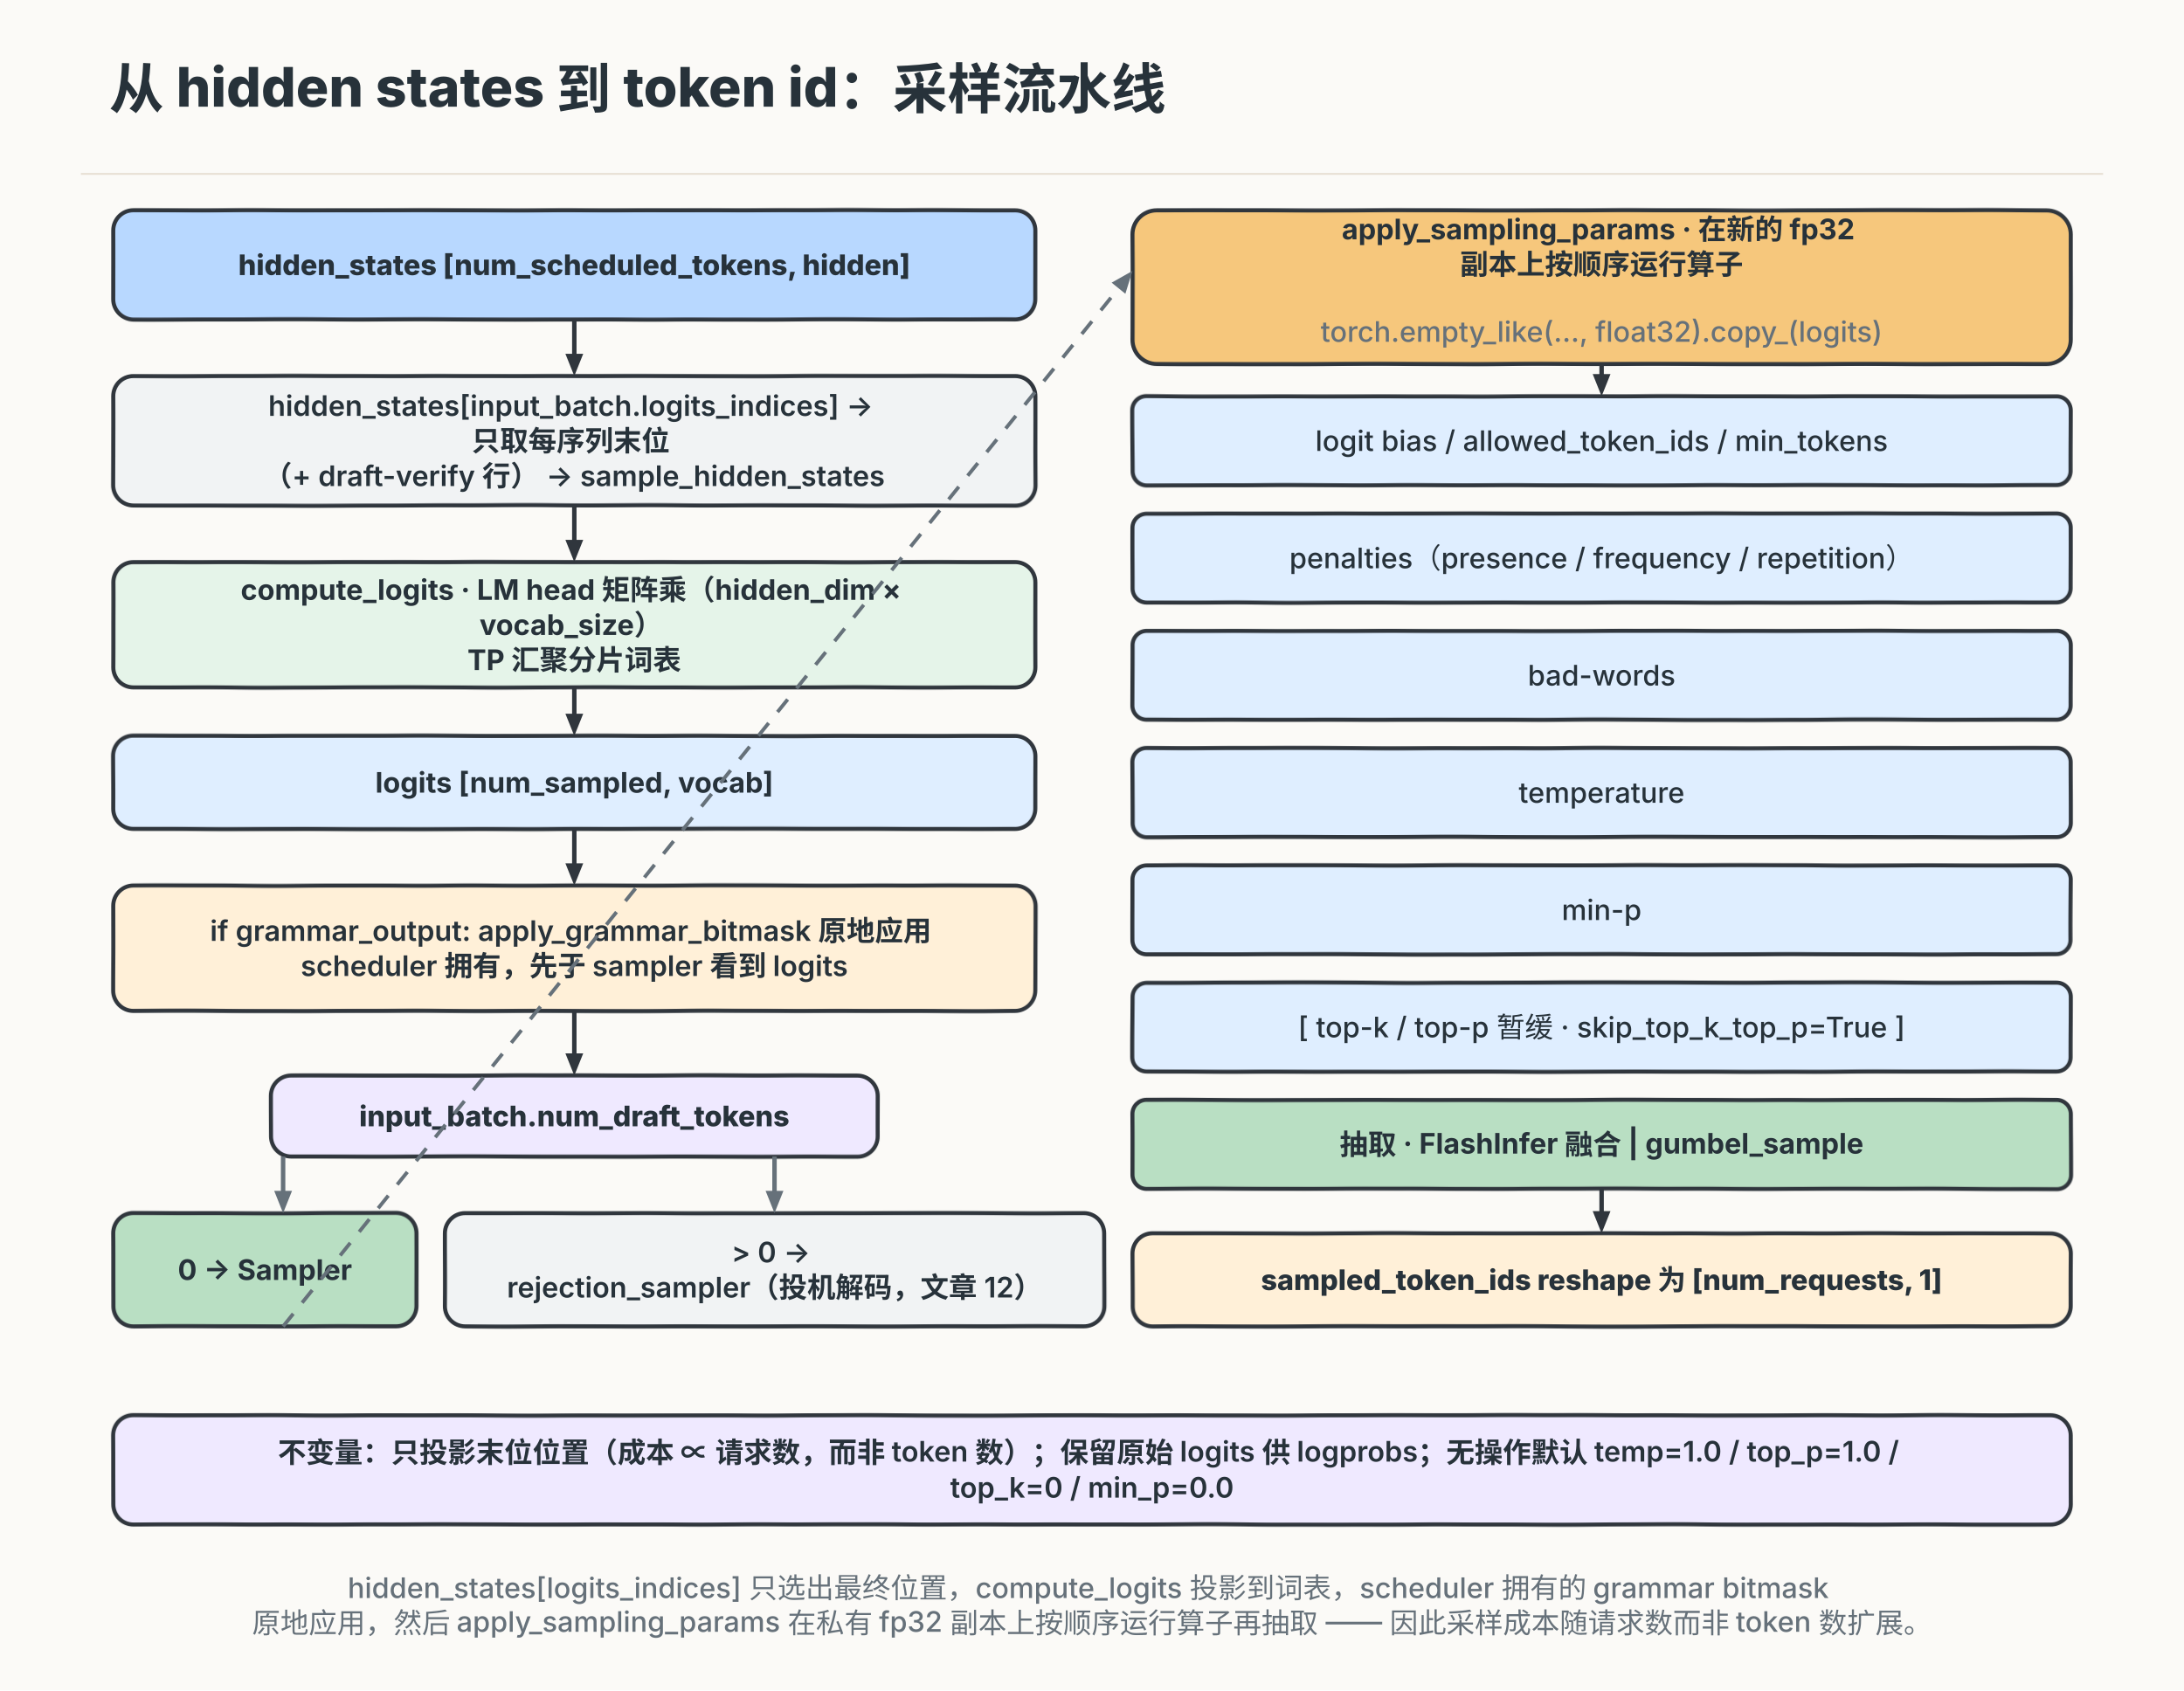
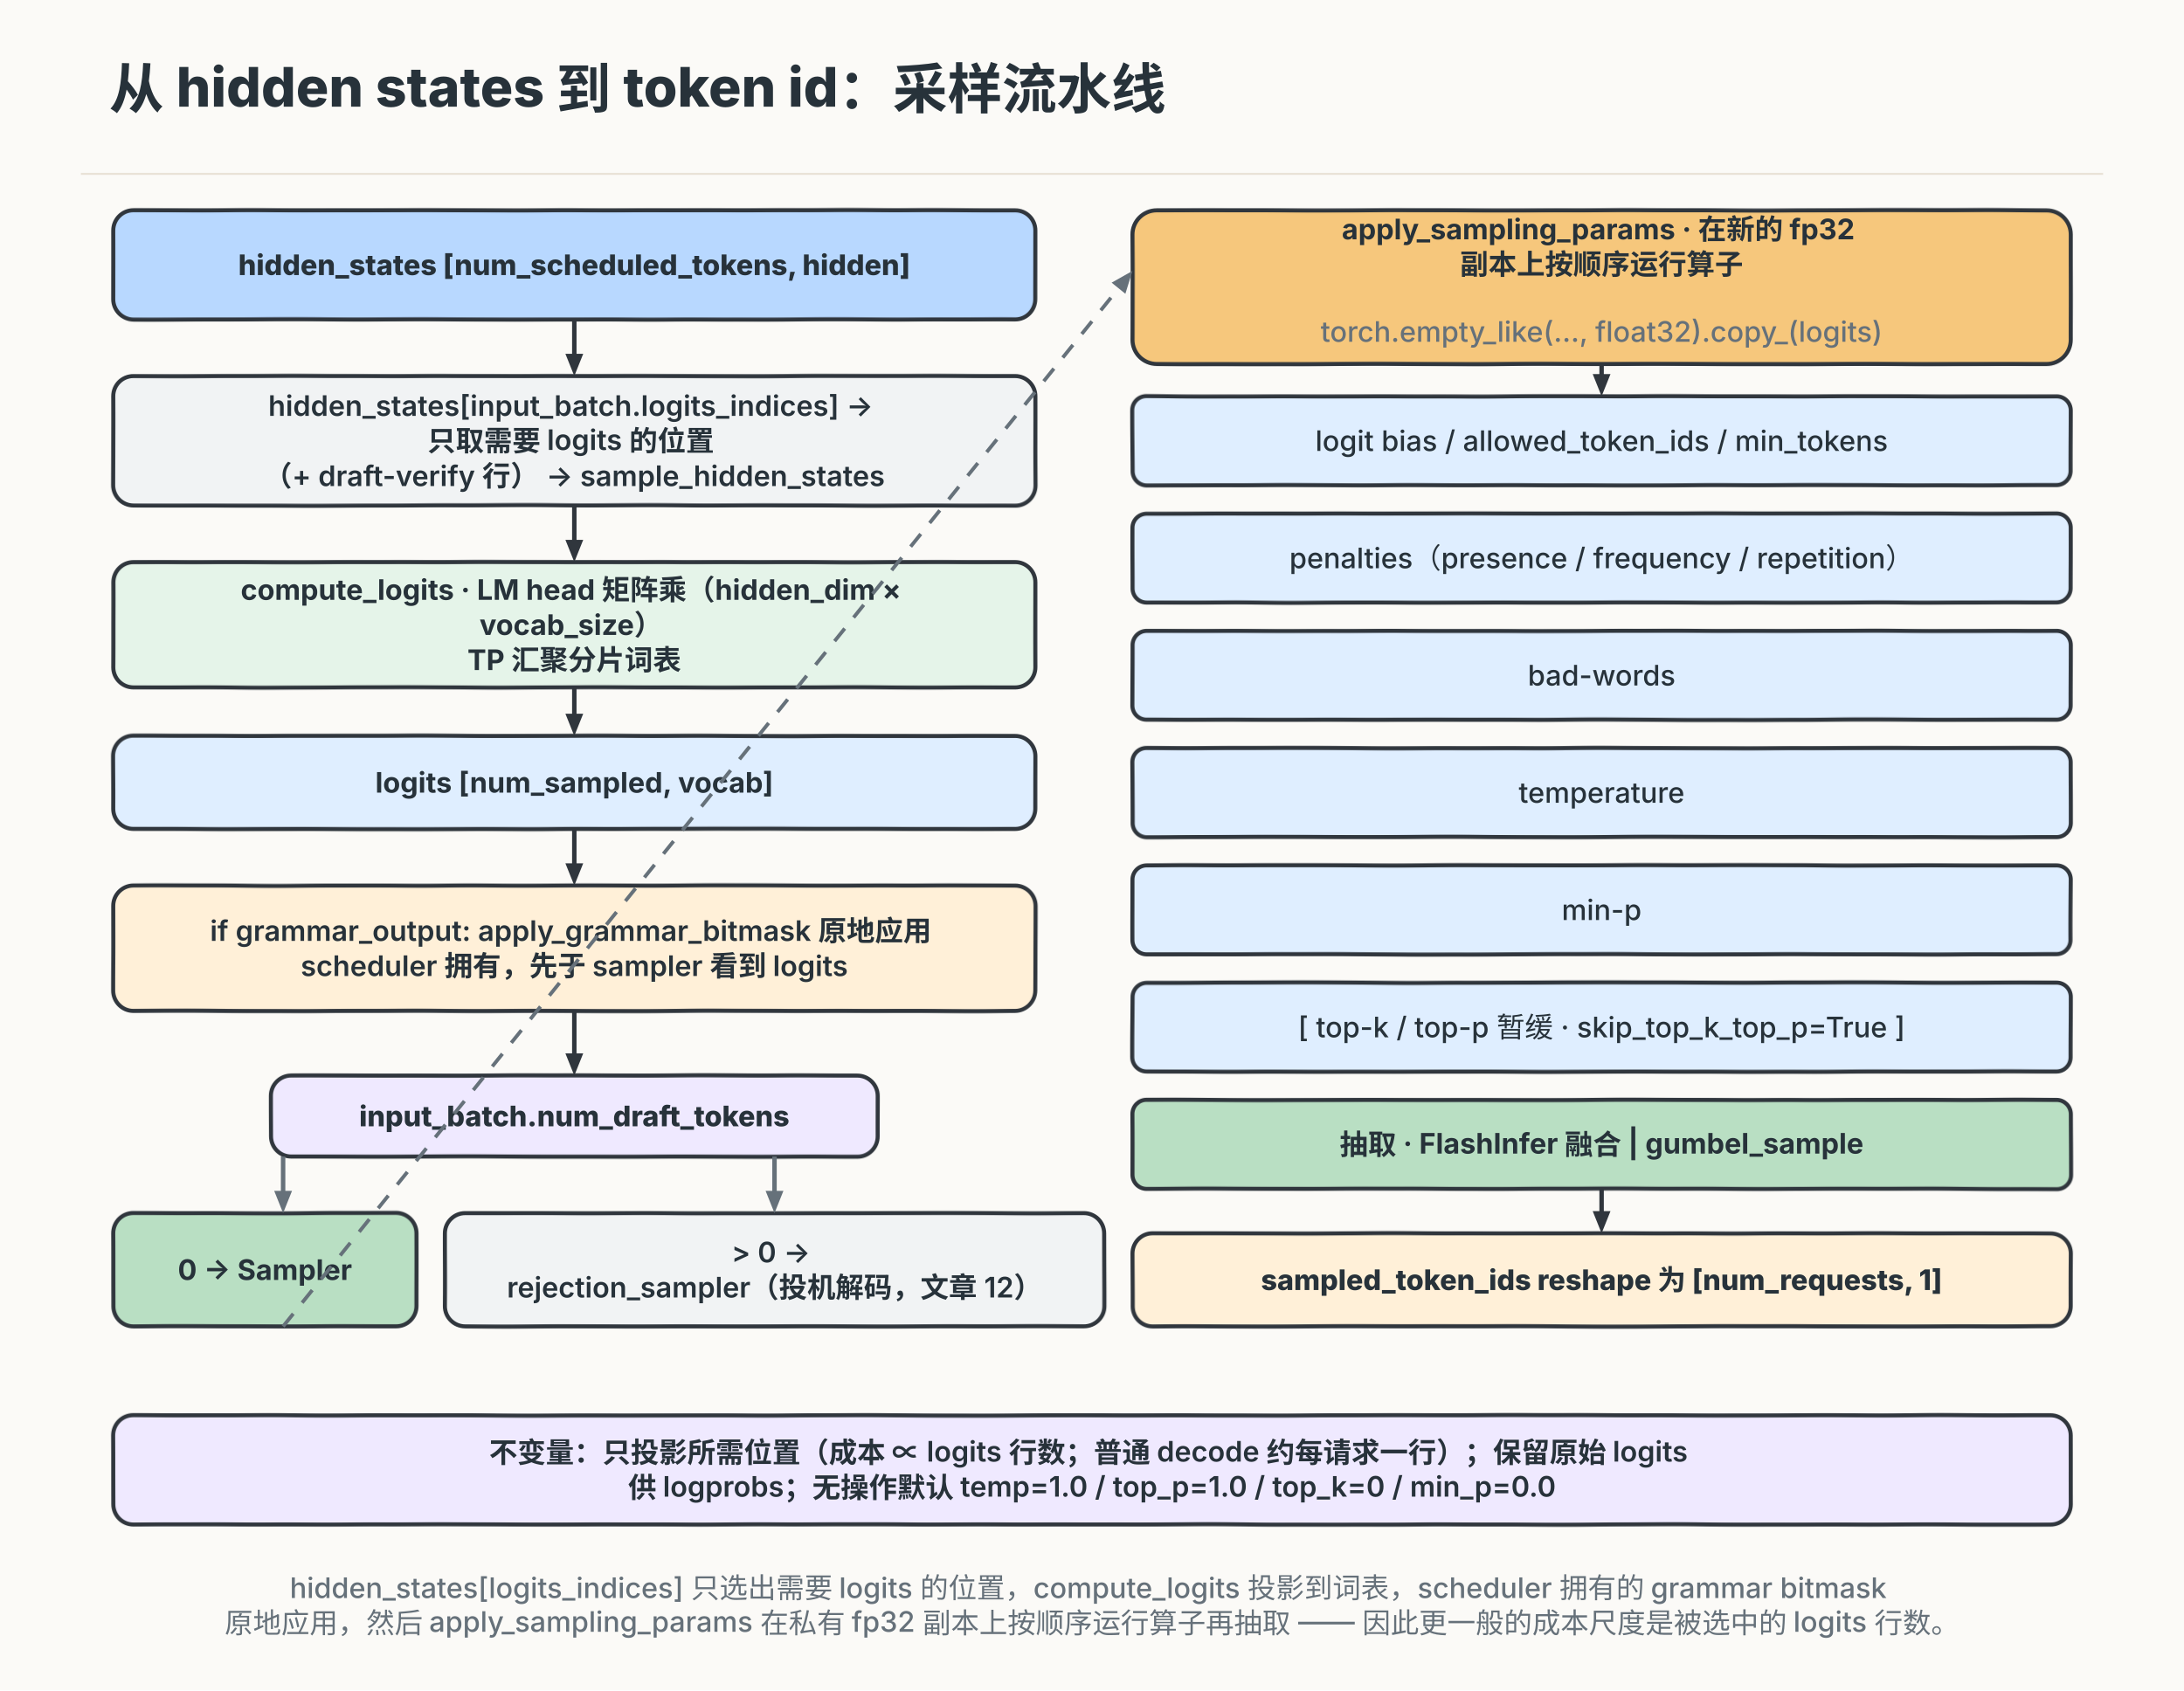
<svg xmlns="http://www.w3.org/2000/svg" width="1080" height="836" viewBox="0 0 1080 836" role="img" aria-label="从 hidden states 到 token id：采样流水线">
  <defs>
    <filter id="roughen">
      <feTurbulence type="fractalNoise" baseFrequency="0.018" numOctaves="2" seed="7" result="noise" />
      <feDisplacementMap in="SourceGraphic" in2="noise" scale="0.55" />
    </filter>
    <marker id="arrow" viewBox="0 0 12 12" refX="9.2" refY="6" markerUnits="userSpaceOnUse" markerWidth="12" markerHeight="12" orient="auto-start-reverse">
      <path d="M 1.5 2 L 11 6 L 1.5 10 z" fill="#30363d" />
    </marker>
    <style>
    text { font-family: Inter, -apple-system, BlinkMacSystemFont, "Segoe UI", "PingFang SC", "Noto Sans CJK SC", Arial, sans-serif; }
    .rough { filter: url(#roughen); }
  </style>
  </defs>
  <rect width="1080" height="836" fill="#fbfaf7" />
  <path d="M 40 86 H 1040" stroke="#e9e2d7" stroke-width="1" />
  <text x="54" y="53.72" text-anchor="start" font-size="27" font-weight="800" fill="#27323a">
    <tspan x="54" dy="0">从 hidden states 到 token id：采样流水线</tspan>
  </text>
  <rect class="rough" x="56" y="104" width="456" height="54" rx="10" fill="#b8d8ff" stroke="#30363d" stroke-width="2" />
  <text x="284" y="136.04" text-anchor="middle" font-size="14" font-weight="800" fill="#27323a">
    <tspan x="284" dy="0">hidden_states  [num_scheduled_tokens, hidden]</tspan>
  </text>
  <rect class="rough" x="56" y="186" width="456" height="64" rx="10" fill="#f1f3f4" stroke="#30363d" stroke-width="2" />
  <text x="284" y="205.68" text-anchor="middle" font-size="14" font-weight="600" fill="#27323a">
    <tspan x="284" dy="0">hidden_states[input_batch.logits_indices] →</tspan>
-     <tspan x="284" dy="17.36">只取每序列末位</tspan>
+     <tspan x="284" dy="17.36">只取需要 logits 的位置</tspan>
    <tspan x="284" dy="17.36">（+ draft-verify 行） → sample_hidden_states</tspan>
  </text>
  <path d="M 284 158 L 284.0 179.0" fill="none" stroke="#30363d" stroke-width="2.2" />
  <path d="M 284 186 L 279.6 175.0 L 288.4 175.0 z" fill="#30363d" />
  <rect class="rough" x="56" y="278" width="456" height="62" rx="10" fill="#e5f4e9" stroke="#30363d" stroke-width="2" />
  <text x="284" y="296.68" text-anchor="middle" font-size="14" font-weight="700" fill="#27323a">
    <tspan x="284" dy="0">compute_logits · LM head 矩阵乘（hidden_dim ×</tspan>
    <tspan x="284" dy="17.36">vocab_size）</tspan>
    <tspan x="284" dy="17.36">TP 汇聚分片词表</tspan>
  </text>
  <path d="M 284 250 L 284.0 271.0" fill="none" stroke="#30363d" stroke-width="2.2" />
  <path d="M 284 278 L 279.6 267.0 L 288.4 267.0 z" fill="#30363d" />
  <rect class="rough" x="56" y="364" width="456" height="46" rx="10" fill="#dfeeff" stroke="#30363d" stroke-width="2" />
  <text x="284" y="392.04" text-anchor="middle" font-size="14" font-weight="700" fill="#27323a">
    <tspan x="284" dy="0">logits  [num_sampled, vocab]</tspan>
  </text>
  <path d="M 284 340 L 284.0 357.0" fill="none" stroke="#30363d" stroke-width="2.2" />
  <path d="M 284 364 L 279.6 353.0 L 288.4 353.0 z" fill="#30363d" />
  <rect class="rough" x="56" y="438" width="456" height="62" rx="10" fill="#fff0d8" stroke="#30363d" stroke-width="2" />
  <text x="284" y="465.36" text-anchor="middle" font-size="14" font-weight="600" fill="#27323a">
    <tspan x="284" dy="0">if grammar_output: apply_grammar_bitmask 原地应用</tspan>
    <tspan x="284" dy="17.36">scheduler 拥有，先于 sampler 看到 logits</tspan>
  </text>
  <path d="M 284 410 L 284.0 431.0" fill="none" stroke="#30363d" stroke-width="2.2" />
  <path d="M 284 438 L 279.6 427.0 L 288.4 427.0 z" fill="#30363d" />
  <path d="M 284 500 L 284.0 525.0" fill="none" stroke="#30363d" stroke-width="2.2" />
  <path d="M 284 532 L 279.6 521.0 L 288.4 521.0 z" fill="#30363d" />
  <rect class="rough" x="134" y="532" width="300" height="40" rx="10" fill="#efe9ff" stroke="#30363d" stroke-width="2" />
  <text x="284" y="557.04" text-anchor="middle" font-size="14" font-weight="800" fill="#27323a">
    <tspan x="284" dy="0">input_batch.num_draft_tokens</tspan>
  </text>
  <rect class="rough" x="56" y="600" width="150" height="56" rx="10" fill="#b9dfc3" stroke="#30363d" stroke-width="2" />
  <text x="131" y="633.04" text-anchor="middle" font-size="14" font-weight="700" fill="#27323a">
    <tspan x="131" dy="0">0 → Sampler</tspan>
  </text>
  <rect class="rough" x="220" y="600" width="326" height="56" rx="10" fill="#f1f3f4" stroke="#30363d" stroke-width="2" />
  <text x="383" y="624.36" text-anchor="middle" font-size="14" font-weight="600" fill="#27323a">
    <tspan x="383" dy="0">&gt; 0 →</tspan>
    <tspan x="383" dy="17.36">rejection_sampler（投机解码，文章 12）</tspan>
  </text>
  <path d="M 140 572 L 140.0 593.0" fill="none" stroke="#66717a" stroke-width="2.2" />
  <path d="M 140 600 L 135.6 589.0 L 144.4 589.0 z" fill="#66717a" />
  <path d="M 383 572 L 383.0 593.0" fill="none" stroke="#66717a" stroke-width="2.2" />
  <path d="M 383 600 L 378.6 589.0 L 387.4 589.0 z" fill="#66717a" />
  <rect class="rough" x="560" y="104" width="464" height="76" rx="12" fill="#f6c77c" stroke="#30363d" stroke-width="2" />
  <text x="792" y="118.36" text-anchor="middle" font-size="14" font-weight="700" fill="#27323a">
    <tspan x="792" dy="0">apply_sampling_params  ·  在新的 fp32</tspan>
    <tspan x="792" dy="17.36">副本上按顺序运行算子</tspan>
  </text>
  <text x="792" y="169.04" text-anchor="middle" font-size="14" font-weight="500" fill="#66717a">
    <tspan x="792" dy="0">torch.empty_like(..., float32).copy_(logits)</tspan>
  </text>
  <rect class="rough" x="560" y="196" width="464" height="44" rx="7" fill="#dfeeff" stroke="#30363d" stroke-width="2" />
  <text x="792" y="223.04" text-anchor="middle" font-size="14" font-weight="500" fill="#27323a">
    <tspan x="792" dy="0">logit bias / allowed_token_ids / min_tokens</tspan>
  </text>
  <rect class="rough" x="560" y="254" width="464" height="44" rx="7" fill="#dfeeff" stroke="#30363d" stroke-width="2" />
  <text x="792" y="281.04" text-anchor="middle" font-size="14" font-weight="500" fill="#27323a">
    <tspan x="792" dy="0">penalties（presence / frequency / repetition）</tspan>
  </text>
  <rect class="rough" x="560" y="312" width="464" height="44" rx="7" fill="#dfeeff" stroke="#30363d" stroke-width="2" />
  <text x="792" y="339.04" text-anchor="middle" font-size="14" font-weight="500" fill="#27323a">
    <tspan x="792" dy="0">bad-words</tspan>
  </text>
  <rect class="rough" x="560" y="370" width="464" height="44" rx="7" fill="#dfeeff" stroke="#30363d" stroke-width="2" />
  <text x="792" y="397.04" text-anchor="middle" font-size="14" font-weight="500" fill="#27323a">
    <tspan x="792" dy="0">temperature</tspan>
  </text>
  <rect class="rough" x="560" y="428" width="464" height="44" rx="7" fill="#dfeeff" stroke="#30363d" stroke-width="2" />
  <text x="792" y="455.04" text-anchor="middle" font-size="14" font-weight="500" fill="#27323a">
    <tspan x="792" dy="0">min-p</tspan>
  </text>
  <rect class="rough" x="560" y="486" width="464" height="44" rx="7" fill="#dfeeff" stroke="#30363d" stroke-width="2" />
  <text x="792" y="513.04" text-anchor="middle" font-size="14" font-weight="500" fill="#27323a">
    <tspan x="792" dy="0">[ top-k / top-p 暂缓 · skip_top_k_top_p=True ]</tspan>
  </text>
  <rect class="rough" x="560" y="544" width="464" height="44" rx="7" fill="#b9dfc3" stroke="#30363d" stroke-width="2" />
  <text x="792" y="571.04" text-anchor="middle" font-size="14" font-weight="700" fill="#27323a">
    <tspan x="792" dy="0">抽取 · FlashInfer 融合 | gumbel_sample</tspan>
  </text>
  <path d="M 792 180 L 792.0 189.0" fill="none" stroke="#30363d" stroke-width="2.2" />
  <path d="M 792 196 L 787.6 185.0 L 796.4 185.0 z" fill="#30363d" />
  <rect class="rough" x="560" y="610" width="464" height="46" rx="10" fill="#fff0d8" stroke="#30363d" stroke-width="2" />
  <text x="792" y="638.04" text-anchor="middle" font-size="14" font-weight="800" fill="#27323a">
    <tspan x="792" dy="0">sampled_token_ids  reshape 为 [num_requests, 1]</tspan>
  </text>
  <path d="M 792 588 L 792.0 603.0" fill="none" stroke="#30363d" stroke-width="2.2" />
  <path d="M 792 610 L 787.6 599.0 L 796.4 599.0 z" fill="#30363d" />
  <path d="M 140 656 L 555.6 139.5" fill="none" stroke="#66717a" stroke-width="1.8" stroke-dasharray="8 7" />
  <path d="M 560 134 L 556.5 145.3 L 549.7 139.8 z" fill="#66717a" />
  <rect class="rough" x="56" y="700" width="968" height="54" rx="10" fill="#efe9ff" stroke="#30363d" stroke-width="2" />
  <text x="540" y="723.36" text-anchor="middle" font-size="14" font-weight="600" fill="#27323a">
-     <tspan x="540" dy="0">不变量：只投影末位位置（成本 ∝ 请求数，而非 token 数）；保留原始 logits 供 logprobs；无操作默认 temp=1.0 / top_p=1.0 /</tspan>
-     <tspan x="540" dy="17.36">top_k=0 / min_p=0.0</tspan>
+     <tspan x="540" dy="0">不变量：只投影所需位置（成本 ∝ logits 行数；普通 decode 约每请求一行）；保留原始 logits</tspan>
+     <tspan x="540" dy="17.36">供 logprobs；无操作默认 temp=1.0 / top_p=1.0 / top_k=0 / min_p=0.0</tspan>
  </text>
  <text x="540" y="790.36" text-anchor="middle" font-size="14" font-weight="500" fill="#66717a">
-     <tspan x="540" dy="0">hidden_states[logits_indices] 只选出最终位置，compute_logits 投影到词表，scheduler 拥有的 grammar bitmask</tspan>
-     <tspan x="540" dy="17.36">原地应用，然后 apply_sampling_params 在私有 fp32 副本上按顺序运行算子再抽取 —— 因此采样成本随请求数而非 token 数扩展。</tspan>
+     <tspan x="540" dy="0">hidden_states[logits_indices] 只选出需要 logits 的位置，compute_logits 投影到词表，scheduler 拥有的 grammar bitmask</tspan>
+     <tspan x="540" dy="17.36">原地应用，然后 apply_sampling_params 在私有 fp32 副本上按顺序运行算子再抽取 —— 因此更一般的成本尺度是被选中的 logits 行数。</tspan>
  </text>
</svg>
